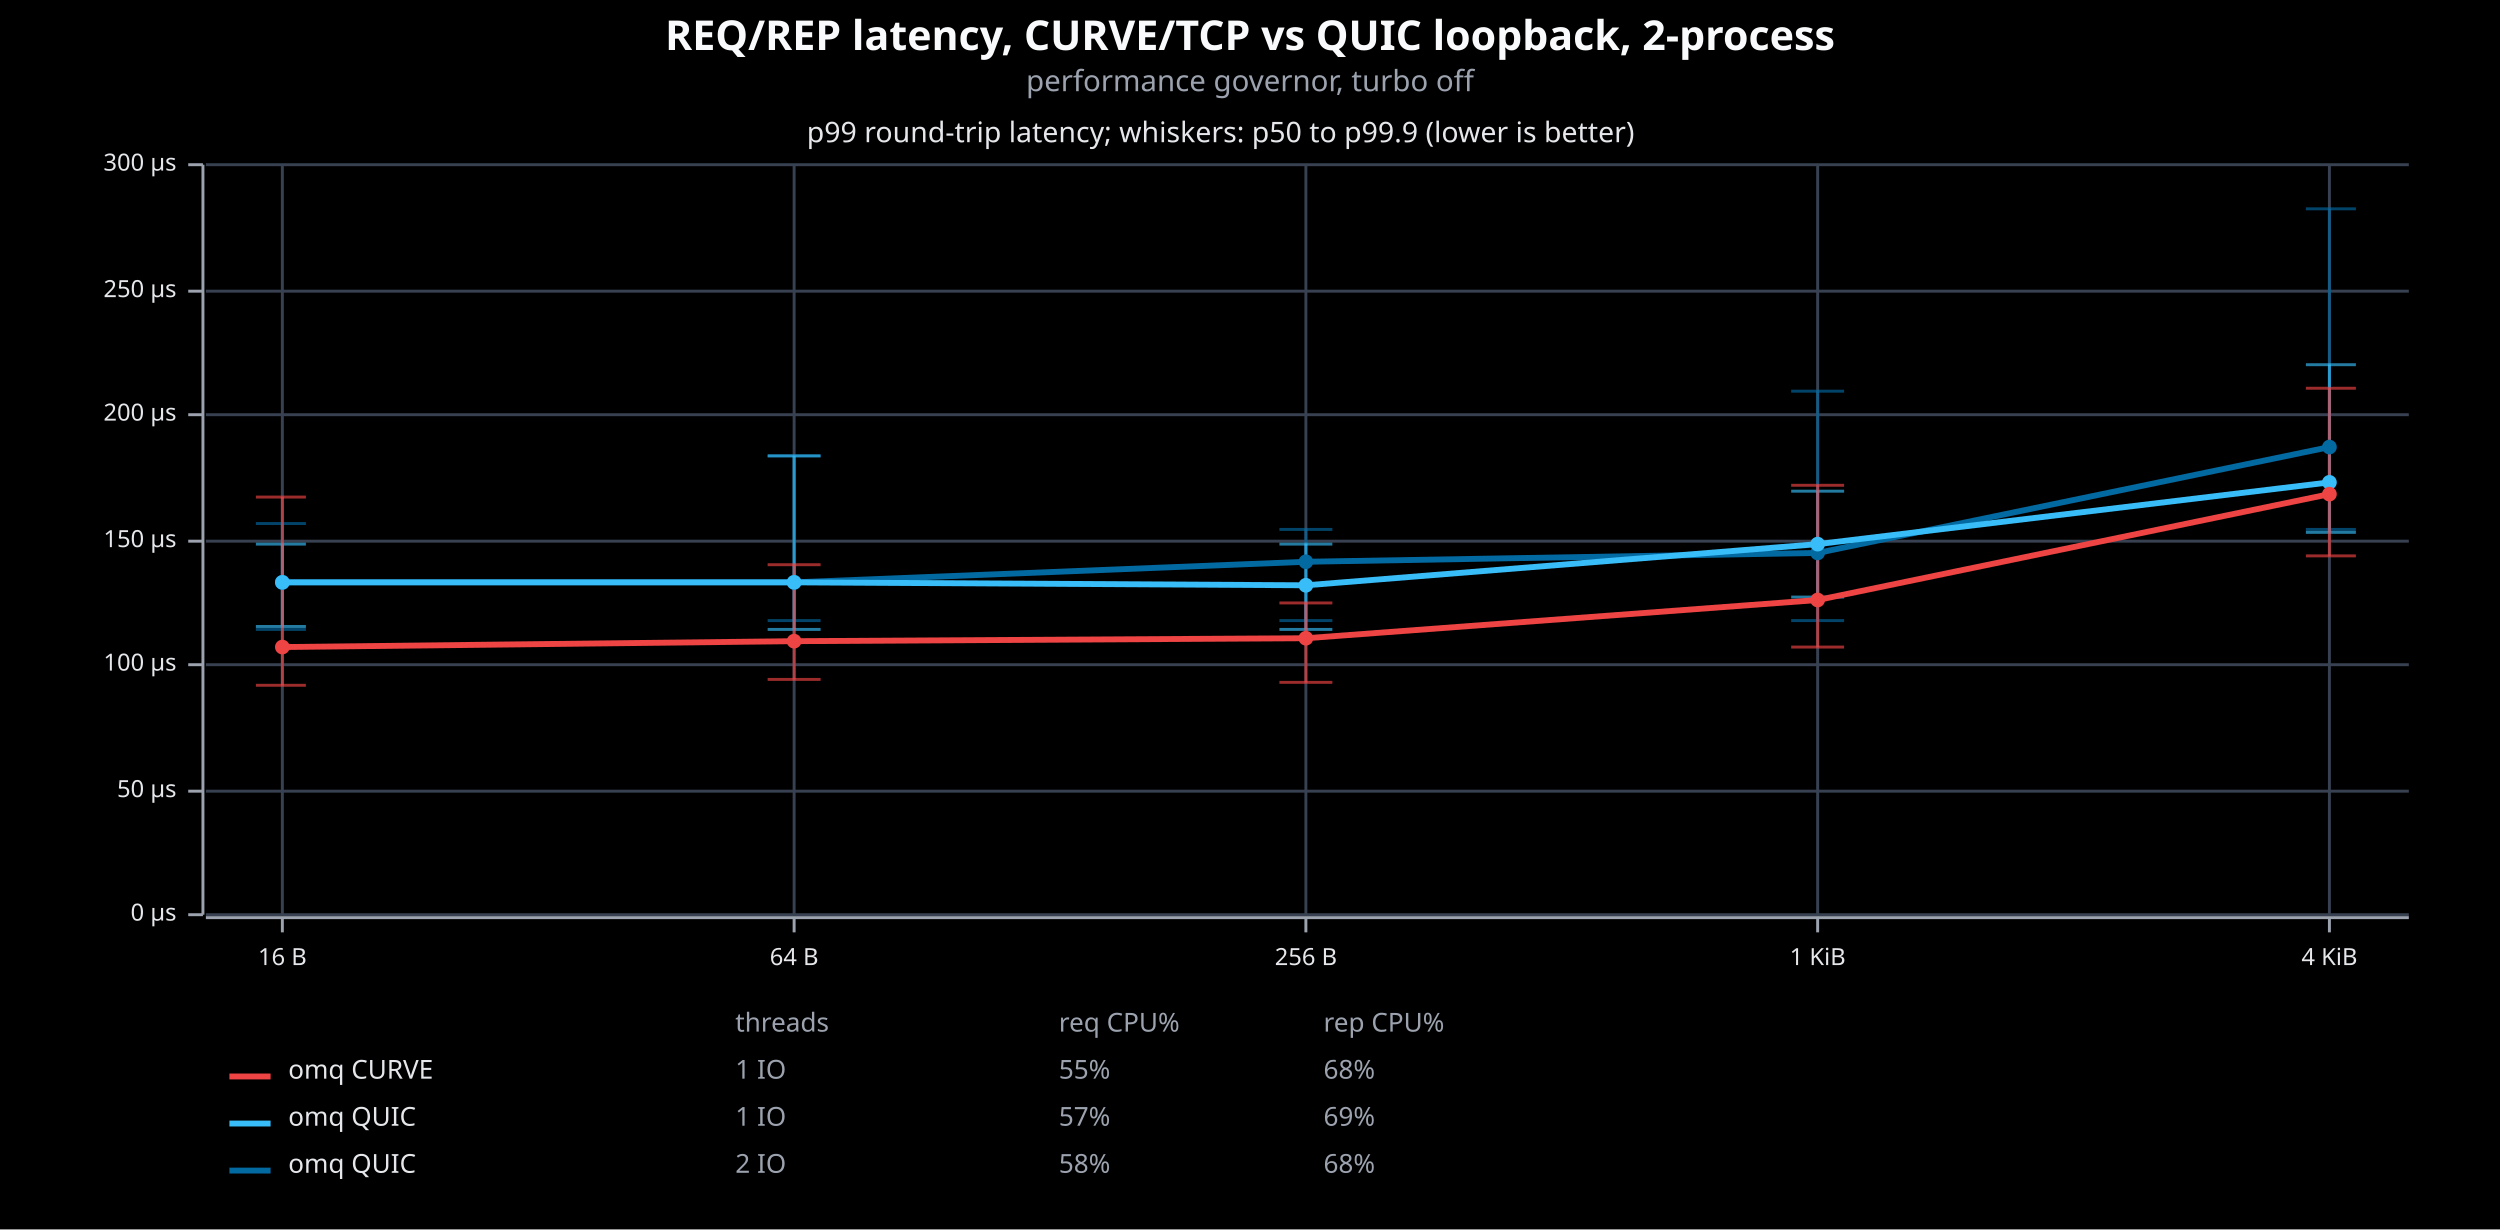
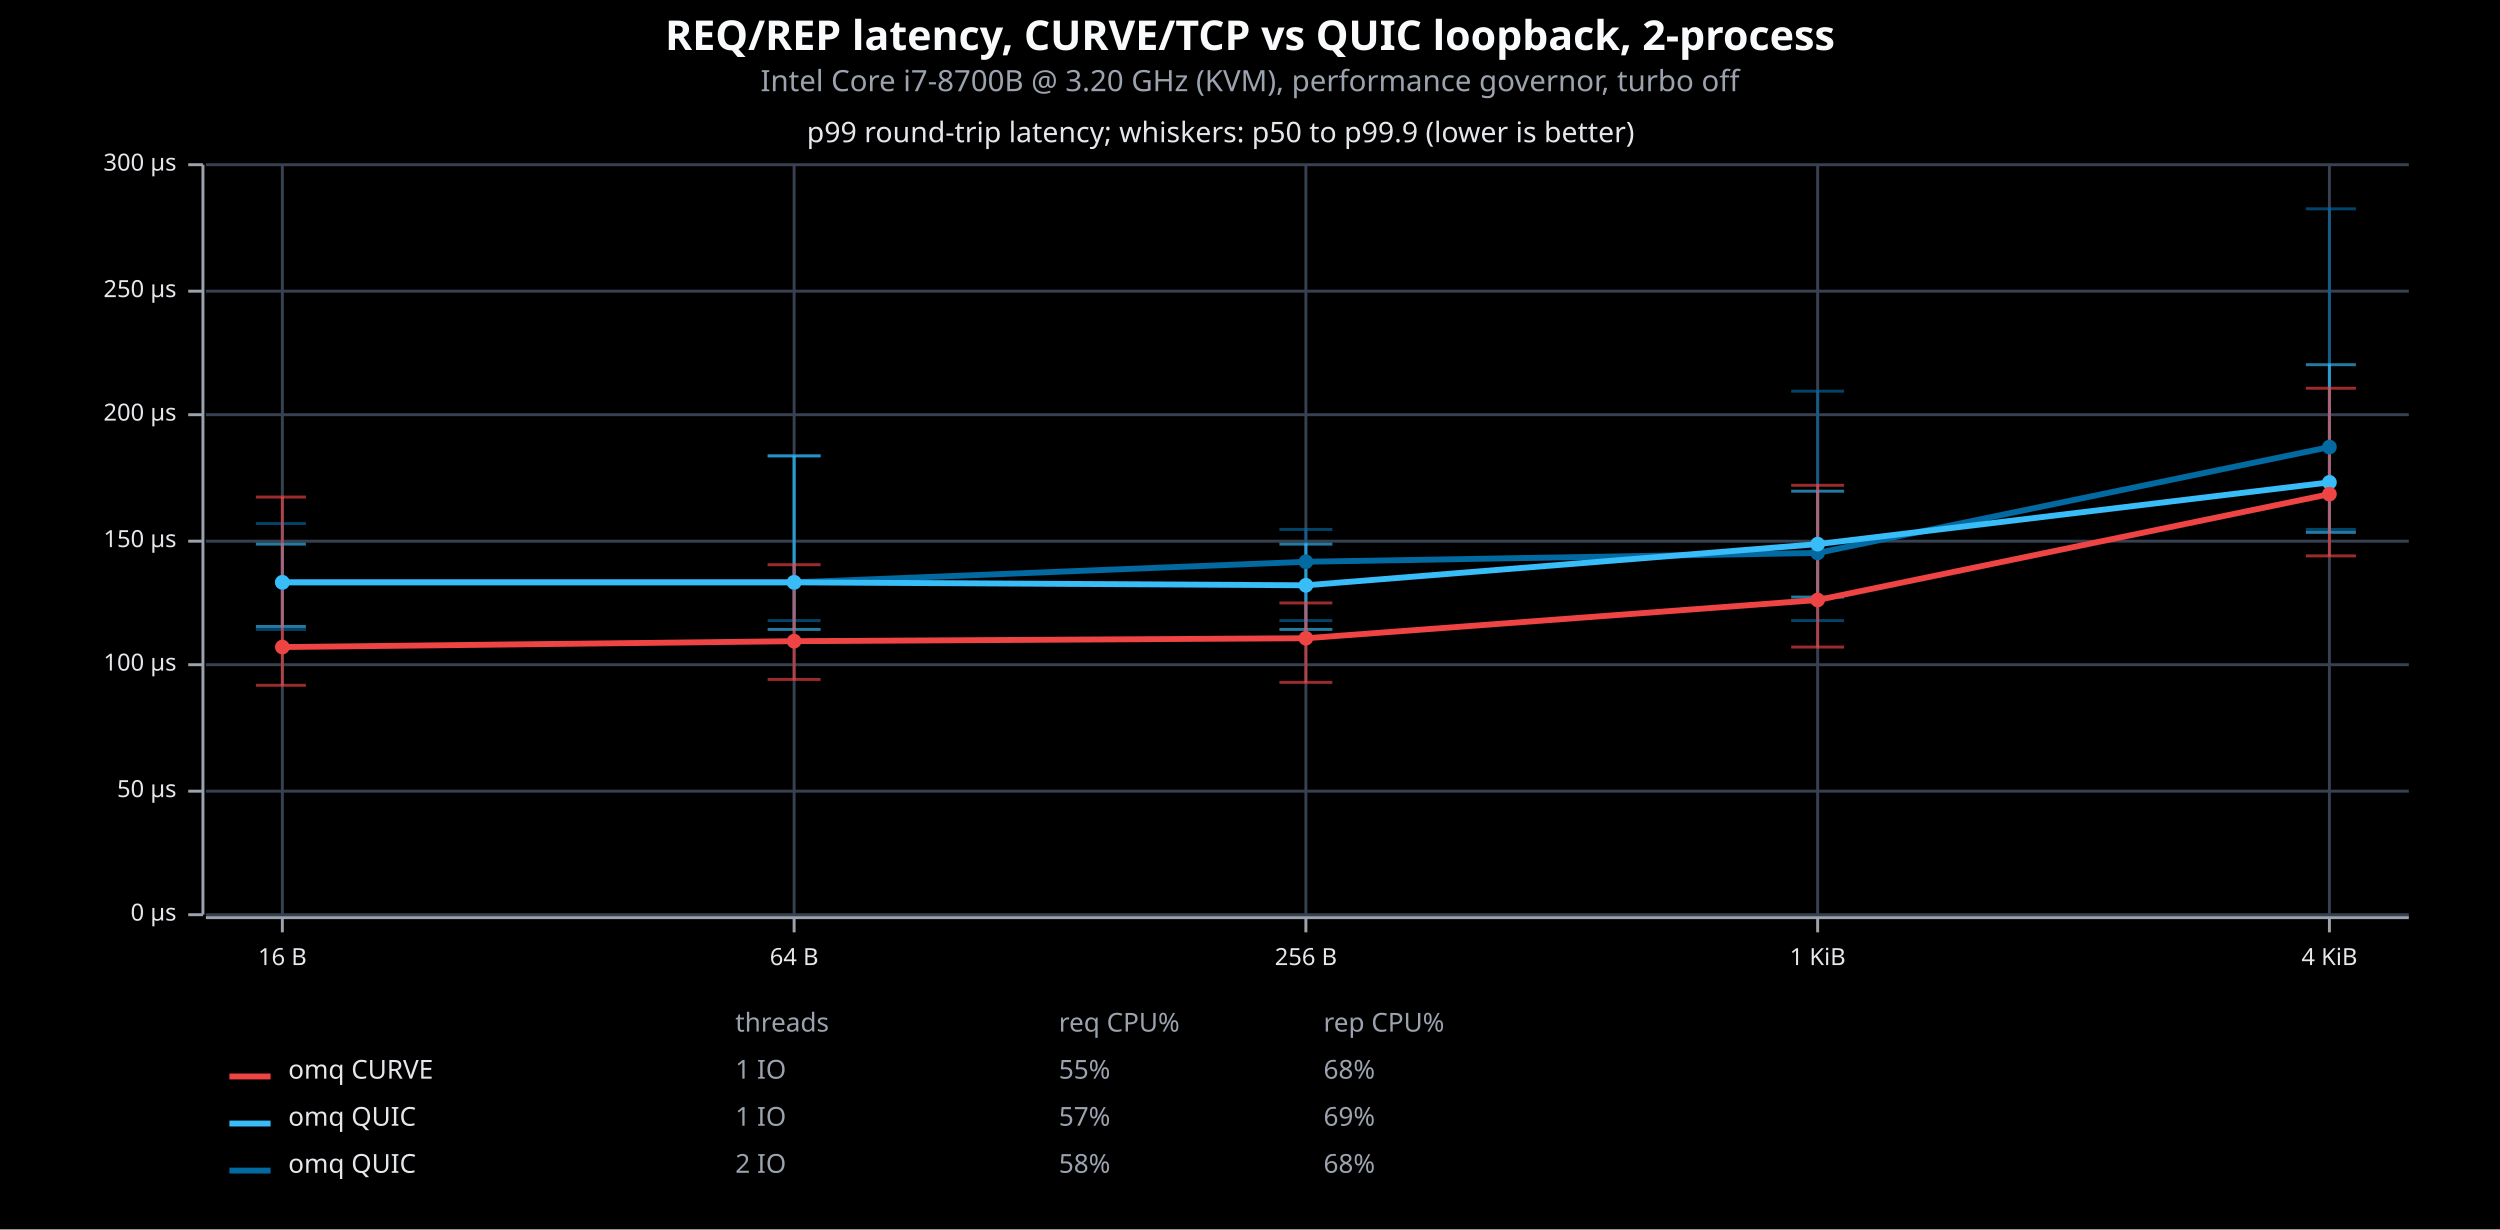
<svg xmlns="http://www.w3.org/2000/svg" viewBox="0 0 850 418" font-family="system-ui, -apple-system, sans-serif">
  <rect x="0" y="0" width="850" height="418" opacity="1" fill="#000000" stroke="none" />
  <text x="425" y="17" text-anchor="middle" font-family="sans-serif" font-size="14" font-weight="bold" fill="#F9FAFB">REQ/REP latency, CURVE/TCP vs QUIC loopback, 2-process</text>
-   <text x="425" y="31" text-anchor="middle" font-family="sans-serif" font-size="10" fill="#9CA3AF">performance governor, turbo off</text>
+   <text x="425" y="31" text-anchor="middle" font-family="sans-serif" font-size="10" fill="#9CA3AF">Intel Core i7-8700B @ 3.20 GHz (KVM), performance governor, turbo off</text>
  <text x="415" y="41" dy="0.76em" text-anchor="middle" font-family="sans-serif" font-size="9.677" opacity="1" fill="#E5E7EB">
p99 round-trip latency; whiskers: p50 to p99.9 (lower is better)
</text>
  <line opacity="1" stroke="#374151" stroke-width="1" x1="96" y1="311" x2="96" y2="56" />
  <line opacity="1" stroke="#374151" stroke-width="1" x1="270" y1="311" x2="270" y2="56" />
  <line opacity="1" stroke="#374151" stroke-width="1" x1="444" y1="311" x2="444" y2="56" />
  <line opacity="1" stroke="#374151" stroke-width="1" x1="618" y1="311" x2="618" y2="56" />
  <line opacity="1" stroke="#374151" stroke-width="1" x1="792" y1="311" x2="792" y2="56" />
  <line opacity="1" stroke="#374151" stroke-width="1" x1="70" y1="311" x2="819" y2="311" />
  <line opacity="1" stroke="#374151" stroke-width="1" x1="70" y1="269" x2="819" y2="269" />
  <line opacity="1" stroke="#374151" stroke-width="1" x1="70" y1="226" x2="819" y2="226" />
  <line opacity="1" stroke="#374151" stroke-width="1" x1="70" y1="184" x2="819" y2="184" />
  <line opacity="1" stroke="#374151" stroke-width="1" x1="70" y1="141" x2="819" y2="141" />
  <line opacity="1" stroke="#374151" stroke-width="1" x1="70" y1="99" x2="819" y2="99" />
  <line opacity="1" stroke="#374151" stroke-width="1" x1="70" y1="56" x2="819" y2="56" />
  <polyline fill="none" opacity="1" stroke="#9CA3AF" stroke-width="1" points="69,56 69,311 " />
  <text x="60" y="311" dy="0.5ex" text-anchor="end" font-family="sans-serif" font-size="8.065" opacity="1" fill="#E5E7EB">
0 μs
</text>
  <polyline fill="none" opacity="1" stroke="#9CA3AF" stroke-width="1" points="64,311 69,311 " />
  <text x="60" y="269" dy="0.5ex" text-anchor="end" font-family="sans-serif" font-size="8.065" opacity="1" fill="#E5E7EB">
50 μs
</text>
  <polyline fill="none" opacity="1" stroke="#9CA3AF" stroke-width="1" points="64,269 69,269 " />
  <text x="60" y="226" dy="0.5ex" text-anchor="end" font-family="sans-serif" font-size="8.065" opacity="1" fill="#E5E7EB">
100 μs
</text>
  <polyline fill="none" opacity="1" stroke="#9CA3AF" stroke-width="1" points="64,226 69,226 " />
  <text x="60" y="184" dy="0.5ex" text-anchor="end" font-family="sans-serif" font-size="8.065" opacity="1" fill="#E5E7EB">
150 μs
</text>
  <polyline fill="none" opacity="1" stroke="#9CA3AF" stroke-width="1" points="64,184 69,184 " />
  <text x="60" y="141" dy="0.5ex" text-anchor="end" font-family="sans-serif" font-size="8.065" opacity="1" fill="#E5E7EB">
200 μs
</text>
  <polyline fill="none" opacity="1" stroke="#9CA3AF" stroke-width="1" points="64,141 69,141 " />
  <text x="60" y="99" dy="0.5ex" text-anchor="end" font-family="sans-serif" font-size="8.065" opacity="1" fill="#E5E7EB">
250 μs
</text>
  <polyline fill="none" opacity="1" stroke="#9CA3AF" stroke-width="1" points="64,99 69,99 " />
  <text x="60" y="56" dy="0.5ex" text-anchor="end" font-family="sans-serif" font-size="8.065" opacity="1" fill="#E5E7EB">
300 μs
</text>
  <polyline fill="none" opacity="1" stroke="#9CA3AF" stroke-width="1" points="64,56 69,56 " />
  <polyline fill="none" opacity="1" stroke="#9CA3AF" stroke-width="1" points="70,312 819,312 " />
  <text x="96" y="322" dy="0.76em" text-anchor="middle" font-family="sans-serif" font-size="8.065" opacity="1" fill="#E5E7EB">
16 B
</text>
  <polyline fill="none" opacity="1" stroke="#9CA3AF" stroke-width="1" points="96,312 96,317 " />
  <text x="270" y="322" dy="0.76em" text-anchor="middle" font-family="sans-serif" font-size="8.065" opacity="1" fill="#E5E7EB">
64 B
</text>
  <polyline fill="none" opacity="1" stroke="#9CA3AF" stroke-width="1" points="270,312 270,317 " />
  <text x="444" y="322" dy="0.76em" text-anchor="middle" font-family="sans-serif" font-size="8.065" opacity="1" fill="#E5E7EB">
256 B
</text>
  <polyline fill="none" opacity="1" stroke="#9CA3AF" stroke-width="1" points="444,312 444,317 " />
  <text x="618" y="322" dy="0.76em" text-anchor="middle" font-family="sans-serif" font-size="8.065" opacity="1" fill="#E5E7EB">
1 KiB
</text>
  <polyline fill="none" opacity="1" stroke="#9CA3AF" stroke-width="1" points="618,312 618,317 " />
  <text x="792" y="322" dy="0.76em" text-anchor="middle" font-family="sans-serif" font-size="8.065" opacity="1" fill="#E5E7EB">
4 KiB
</text>
  <polyline fill="none" opacity="1" stroke="#9CA3AF" stroke-width="1" points="792,312 792,317 " />
  <polyline fill="none" opacity="0.65" stroke="#0369A1" stroke-width="1" points="96,214 96,178 " />
  <polyline fill="none" opacity="0.65" stroke="#0369A1" stroke-width="1" points="87,214 104,214 " />
  <polyline fill="none" opacity="0.65" stroke="#0369A1" stroke-width="1" points="87,178 104,178 " />
  <polyline fill="none" opacity="0.65" stroke="#0369A1" stroke-width="1" points="270,211 270,155 " />
  <polyline fill="none" opacity="0.65" stroke="#0369A1" stroke-width="1" points="261,211 279,211 " />
  <polyline fill="none" opacity="0.65" stroke="#0369A1" stroke-width="1" points="261,155 279,155 " />
  <polyline fill="none" opacity="0.65" stroke="#0369A1" stroke-width="1" points="444,211 444,180 " />
  <polyline fill="none" opacity="0.65" stroke="#0369A1" stroke-width="1" points="435,211 453,211 " />
  <polyline fill="none" opacity="0.65" stroke="#0369A1" stroke-width="1" points="435,180 453,180 " />
  <polyline fill="none" opacity="0.65" stroke="#0369A1" stroke-width="1" points="618,211 618,133 " />
  <polyline fill="none" opacity="0.65" stroke="#0369A1" stroke-width="1" points="609,211 627,211 " />
  <polyline fill="none" opacity="0.65" stroke="#0369A1" stroke-width="1" points="609,133 627,133 " />
  <polyline fill="none" opacity="0.65" stroke="#0369A1" stroke-width="1" points="792,180 792,71 " />
  <polyline fill="none" opacity="0.65" stroke="#0369A1" stroke-width="1" points="784,180 801,180 " />
  <polyline fill="none" opacity="0.65" stroke="#0369A1" stroke-width="1" points="784,71 801,71 " />
  <polyline fill="none" opacity="0.65" stroke="#38BDF8" stroke-width="1" points="96,213 96,185 " />
  <polyline fill="none" opacity="0.65" stroke="#38BDF8" stroke-width="1" points="87,213 104,213 " />
  <polyline fill="none" opacity="0.65" stroke="#38BDF8" stroke-width="1" points="87,185 104,185 " />
  <polyline fill="none" opacity="0.65" stroke="#38BDF8" stroke-width="1" points="270,214 270,155 " />
  <polyline fill="none" opacity="0.65" stroke="#38BDF8" stroke-width="1" points="261,214 279,214 " />
  <polyline fill="none" opacity="0.65" stroke="#38BDF8" stroke-width="1" points="261,155 279,155 " />
  <polyline fill="none" opacity="0.65" stroke="#38BDF8" stroke-width="1" points="444,214 444,185 " />
  <polyline fill="none" opacity="0.65" stroke="#38BDF8" stroke-width="1" points="435,214 453,214 " />
  <polyline fill="none" opacity="0.65" stroke="#38BDF8" stroke-width="1" points="435,185 453,185 " />
  <polyline fill="none" opacity="0.65" stroke="#38BDF8" stroke-width="1" points="618,203 618,167 " />
  <polyline fill="none" opacity="0.65" stroke="#38BDF8" stroke-width="1" points="609,203 627,203 " />
  <polyline fill="none" opacity="0.65" stroke="#38BDF8" stroke-width="1" points="609,167 627,167 " />
  <polyline fill="none" opacity="0.65" stroke="#38BDF8" stroke-width="1" points="792,181 792,124 " />
  <polyline fill="none" opacity="0.65" stroke="#38BDF8" stroke-width="1" points="784,181 801,181 " />
  <polyline fill="none" opacity="0.65" stroke="#38BDF8" stroke-width="1" points="784,124 801,124 " />
  <polyline fill="none" opacity="0.65" stroke="#EF4444" stroke-width="1" points="96,233 96,169 " />
  <polyline fill="none" opacity="0.65" stroke="#EF4444" stroke-width="1" points="87,233 104,233 " />
  <polyline fill="none" opacity="0.65" stroke="#EF4444" stroke-width="1" points="87,169 104,169 " />
  <polyline fill="none" opacity="0.65" stroke="#EF4444" stroke-width="1" points="270,231 270,192 " />
  <polyline fill="none" opacity="0.65" stroke="#EF4444" stroke-width="1" points="261,231 279,231 " />
  <polyline fill="none" opacity="0.65" stroke="#EF4444" stroke-width="1" points="261,192 279,192 " />
  <polyline fill="none" opacity="0.65" stroke="#EF4444" stroke-width="1" points="444,232 444,205 " />
  <polyline fill="none" opacity="0.65" stroke="#EF4444" stroke-width="1" points="435,232 453,232 " />
  <polyline fill="none" opacity="0.65" stroke="#EF4444" stroke-width="1" points="435,205 453,205 " />
  <polyline fill="none" opacity="0.65" stroke="#EF4444" stroke-width="1" points="618,220 618,165 " />
  <polyline fill="none" opacity="0.65" stroke="#EF4444" stroke-width="1" points="609,220 627,220 " />
  <polyline fill="none" opacity="0.65" stroke="#EF4444" stroke-width="1" points="609,165 627,165 " />
  <polyline fill="none" opacity="0.65" stroke="#EF4444" stroke-width="1" points="792,189 792,132 " />
  <polyline fill="none" opacity="0.65" stroke="#EF4444" stroke-width="1" points="784,189 801,189 " />
  <polyline fill="none" opacity="0.65" stroke="#EF4444" stroke-width="1" points="784,132 801,132 " />
  <polyline fill="none" opacity="1" stroke="#0369A1" stroke-width="2" points="96,198 270,198 444,191 618,188 792,152 " />
  <circle cx="96" cy="198" r="2.5" opacity="1" fill="#0369A1" stroke="none" stroke-width="1" />
  <circle cx="270" cy="198" r="2.5" opacity="1" fill="#0369A1" stroke="none" stroke-width="1" />
  <circle cx="444" cy="191" r="2.5" opacity="1" fill="#0369A1" stroke="none" stroke-width="1" />
  <circle cx="618" cy="188" r="2.5" opacity="1" fill="#0369A1" stroke="none" stroke-width="1" />
  <circle cx="792" cy="152" r="2.5" opacity="1" fill="#0369A1" stroke="none" stroke-width="1" />
  <polyline fill="none" opacity="1" stroke="#38BDF8" stroke-width="2" points="96,198 270,198 444,199 618,185 792,164 " />
  <circle cx="96" cy="198" r="2.5" opacity="1" fill="#38BDF8" stroke="none" stroke-width="1" />
  <circle cx="270" cy="198" r="2.5" opacity="1" fill="#38BDF8" stroke="none" stroke-width="1" />
  <circle cx="444" cy="199" r="2.5" opacity="1" fill="#38BDF8" stroke="none" stroke-width="1" />
  <circle cx="618" cy="185" r="2.5" opacity="1" fill="#38BDF8" stroke="none" stroke-width="1" />
  <circle cx="792" cy="164" r="2.5" opacity="1" fill="#38BDF8" stroke="none" stroke-width="1" />
  <polyline fill="none" opacity="1" stroke="#EF4444" stroke-width="2" points="96,220 270,218 444,217 618,204 792,168 " />
  <circle cx="96" cy="220" r="2.5" opacity="1" fill="#EF4444" stroke="none" stroke-width="1" />
  <circle cx="270" cy="218" r="2.5" opacity="1" fill="#EF4444" stroke="none" stroke-width="1" />
  <circle cx="444" cy="217" r="2.5" opacity="1" fill="#EF4444" stroke="none" stroke-width="1" />
  <circle cx="618" cy="204" r="2.5" opacity="1" fill="#EF4444" stroke="none" stroke-width="1" />
  <circle cx="792" cy="168" r="2.5" opacity="1" fill="#EF4444" stroke="none" stroke-width="1" />
  <text x="250" y="344" dy="0.76em" text-anchor="start" font-family="sans-serif" font-size="8.871" opacity="1" fill="#9CA3AF">
threads
</text>
  <text x="360" y="344" dy="0.76em" text-anchor="start" font-family="sans-serif" font-size="8.871" opacity="1" fill="#9CA3AF">
req CPU%
</text>
  <text x="450" y="344" dy="0.76em" text-anchor="start" font-family="sans-serif" font-size="8.871" opacity="1" fill="#9CA3AF">
rep CPU%
</text>
  <polyline fill="none" opacity="1" stroke="#EF4444" stroke-width="2" points="78,366 92,366 " />
  <text x="98" y="360" dy="0.76em" text-anchor="start" font-family="sans-serif" font-size="8.871" opacity="1" fill="#E5E7EB">
omq CURVE
</text>
  <text x="250" y="360" dy="0.76em" text-anchor="start" font-family="sans-serif" font-size="8.871" opacity="1" fill="#9CA3AF">
1 IO
</text>
  <text x="360" y="360" dy="0.76em" text-anchor="start" font-family="sans-serif" font-size="8.871" opacity="1" fill="#9CA3AF">
55%
</text>
  <text x="450" y="360" dy="0.76em" text-anchor="start" font-family="sans-serif" font-size="8.871" opacity="1" fill="#9CA3AF">
68%
</text>
  <polyline fill="none" opacity="1" stroke="#38BDF8" stroke-width="2" points="78,382 92,382 " />
  <text x="98" y="376" dy="0.76em" text-anchor="start" font-family="sans-serif" font-size="8.871" opacity="1" fill="#E5E7EB">
omq QUIC
</text>
  <text x="250" y="376" dy="0.76em" text-anchor="start" font-family="sans-serif" font-size="8.871" opacity="1" fill="#9CA3AF">
1 IO
</text>
  <text x="360" y="376" dy="0.76em" text-anchor="start" font-family="sans-serif" font-size="8.871" opacity="1" fill="#9CA3AF">
57%
</text>
  <text x="450" y="376" dy="0.76em" text-anchor="start" font-family="sans-serif" font-size="8.871" opacity="1" fill="#9CA3AF">
69%
</text>
  <polyline fill="none" opacity="1" stroke="#0369A1" stroke-width="2" points="78,398 92,398 " />
  <text x="98" y="392" dy="0.76em" text-anchor="start" font-family="sans-serif" font-size="8.871" opacity="1" fill="#E5E7EB">
omq QUIC
</text>
  <text x="250" y="392" dy="0.76em" text-anchor="start" font-family="sans-serif" font-size="8.871" opacity="1" fill="#9CA3AF">
2 IO
</text>
  <text x="360" y="392" dy="0.76em" text-anchor="start" font-family="sans-serif" font-size="8.871" opacity="1" fill="#9CA3AF">
58%
</text>
  <text x="450" y="392" dy="0.76em" text-anchor="start" font-family="sans-serif" font-size="8.871" opacity="1" fill="#9CA3AF">
68%
</text>
</svg>
